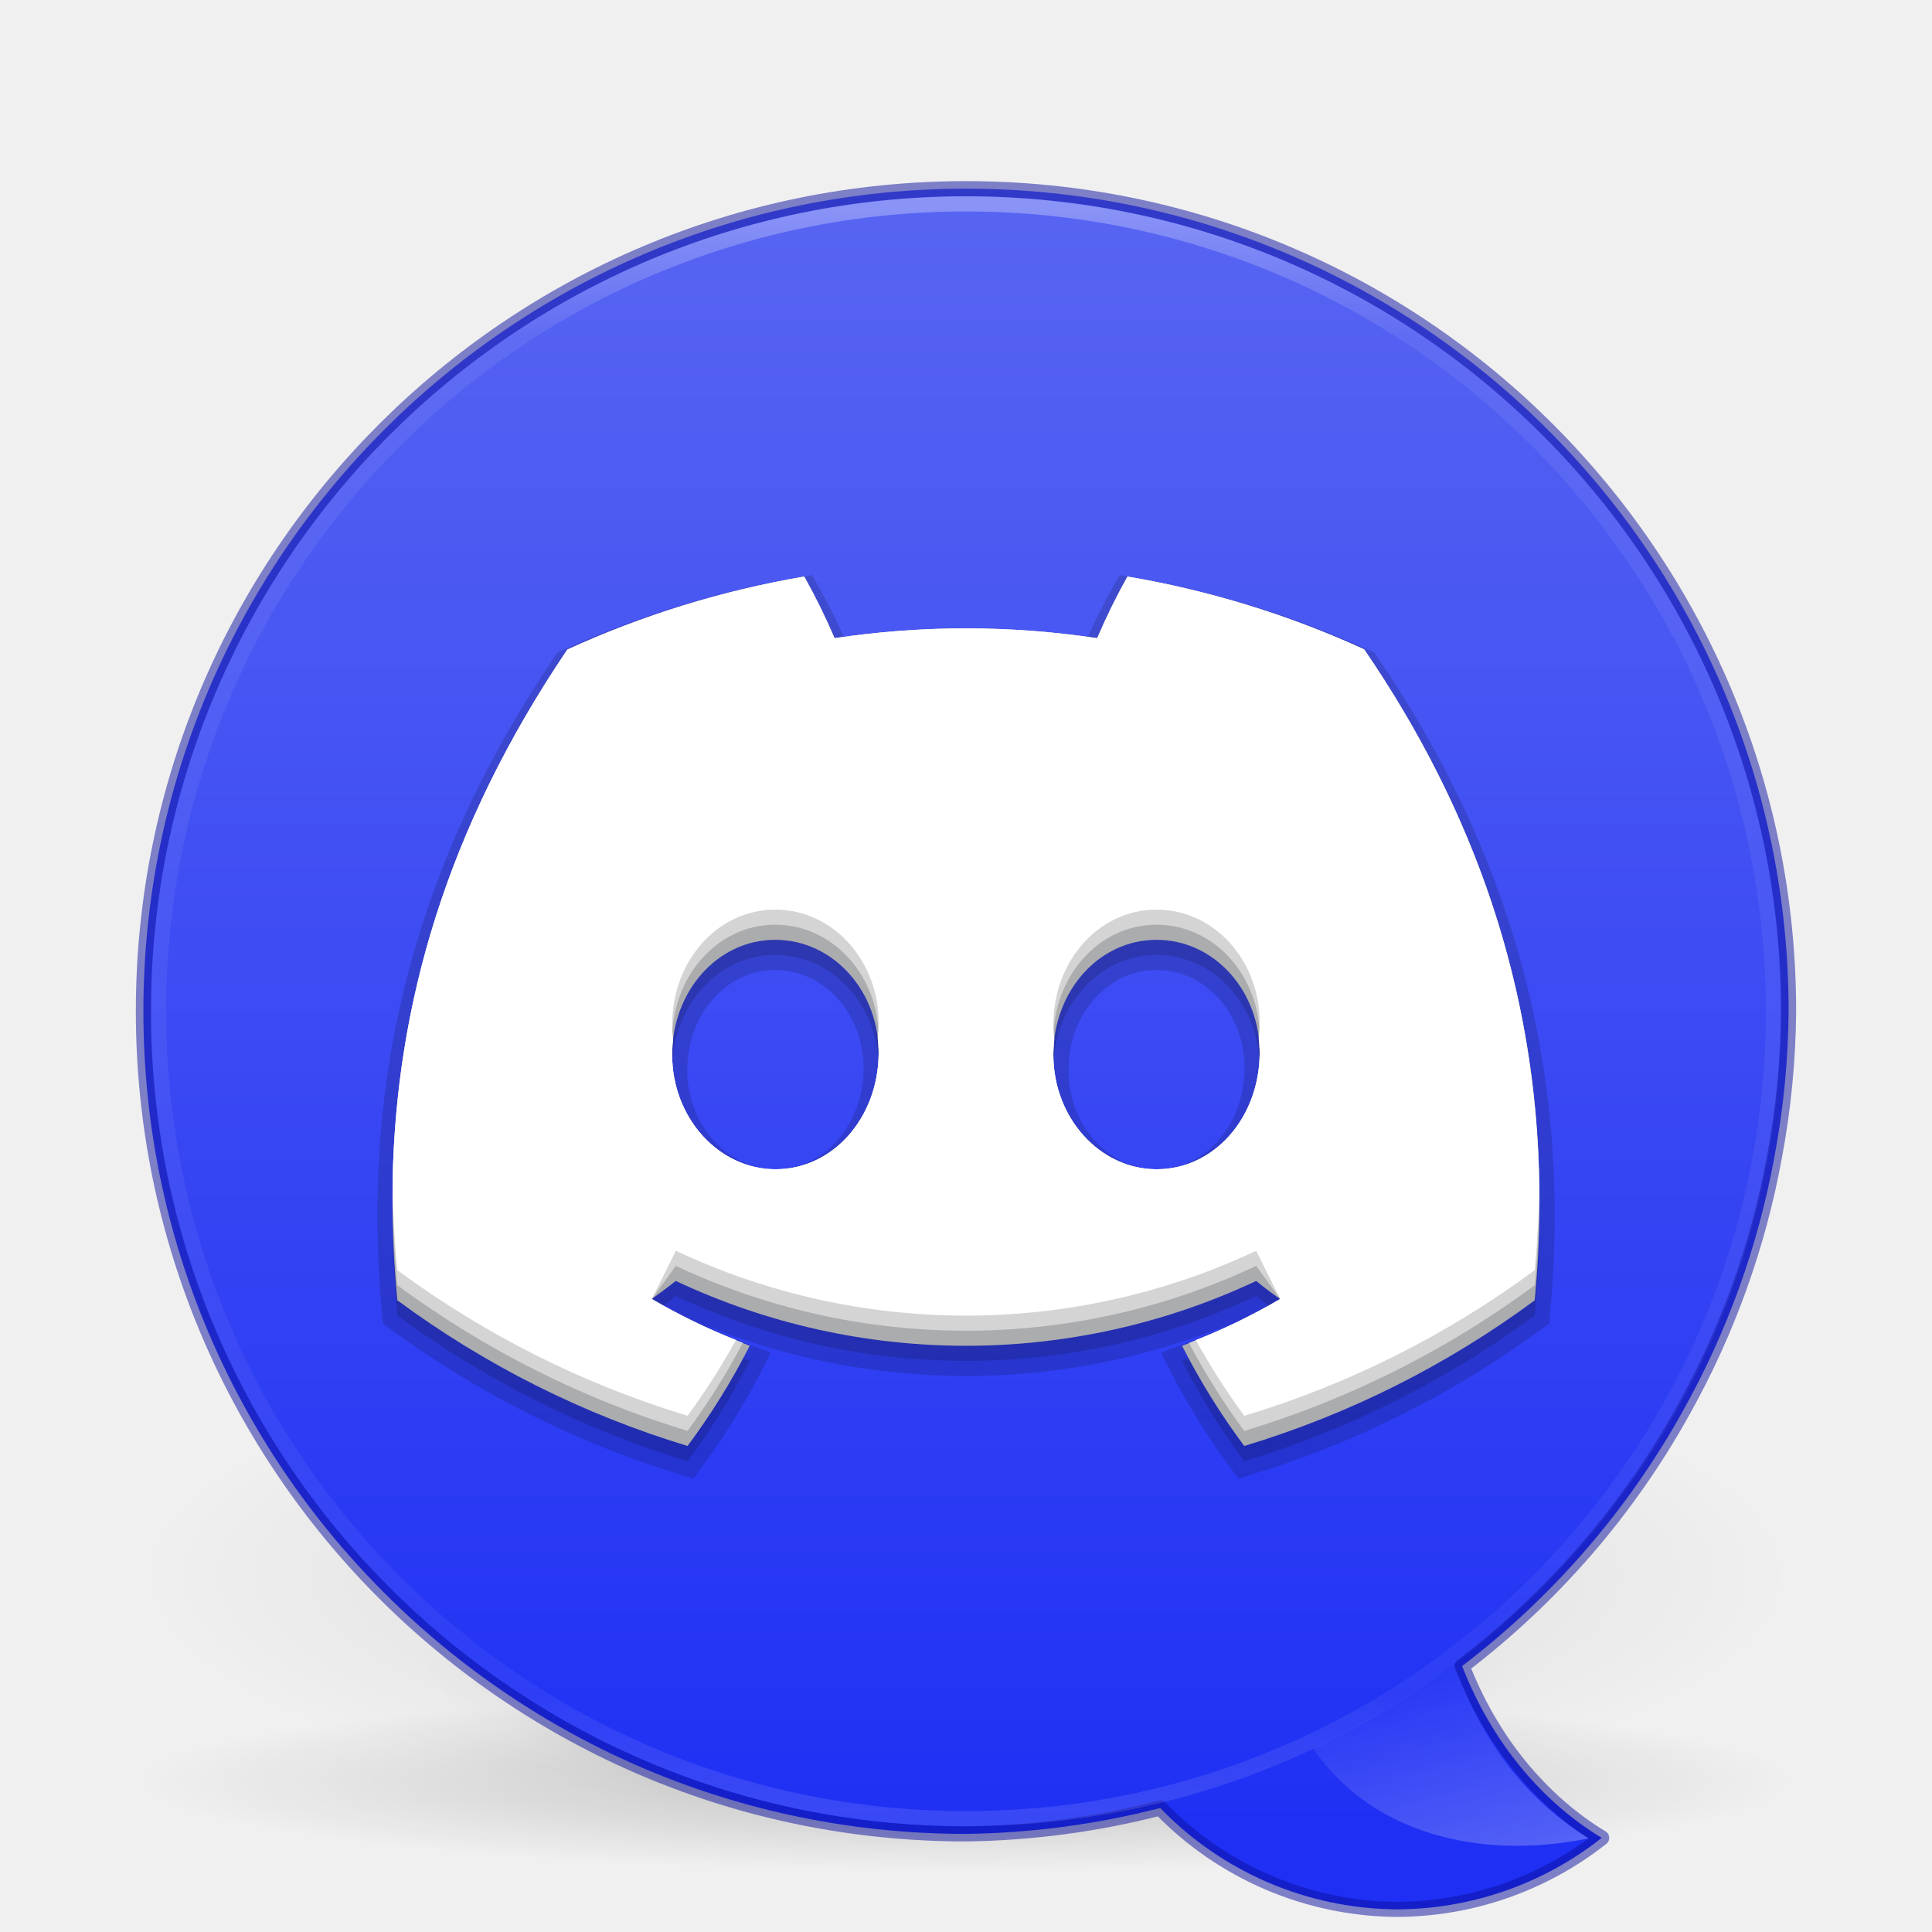
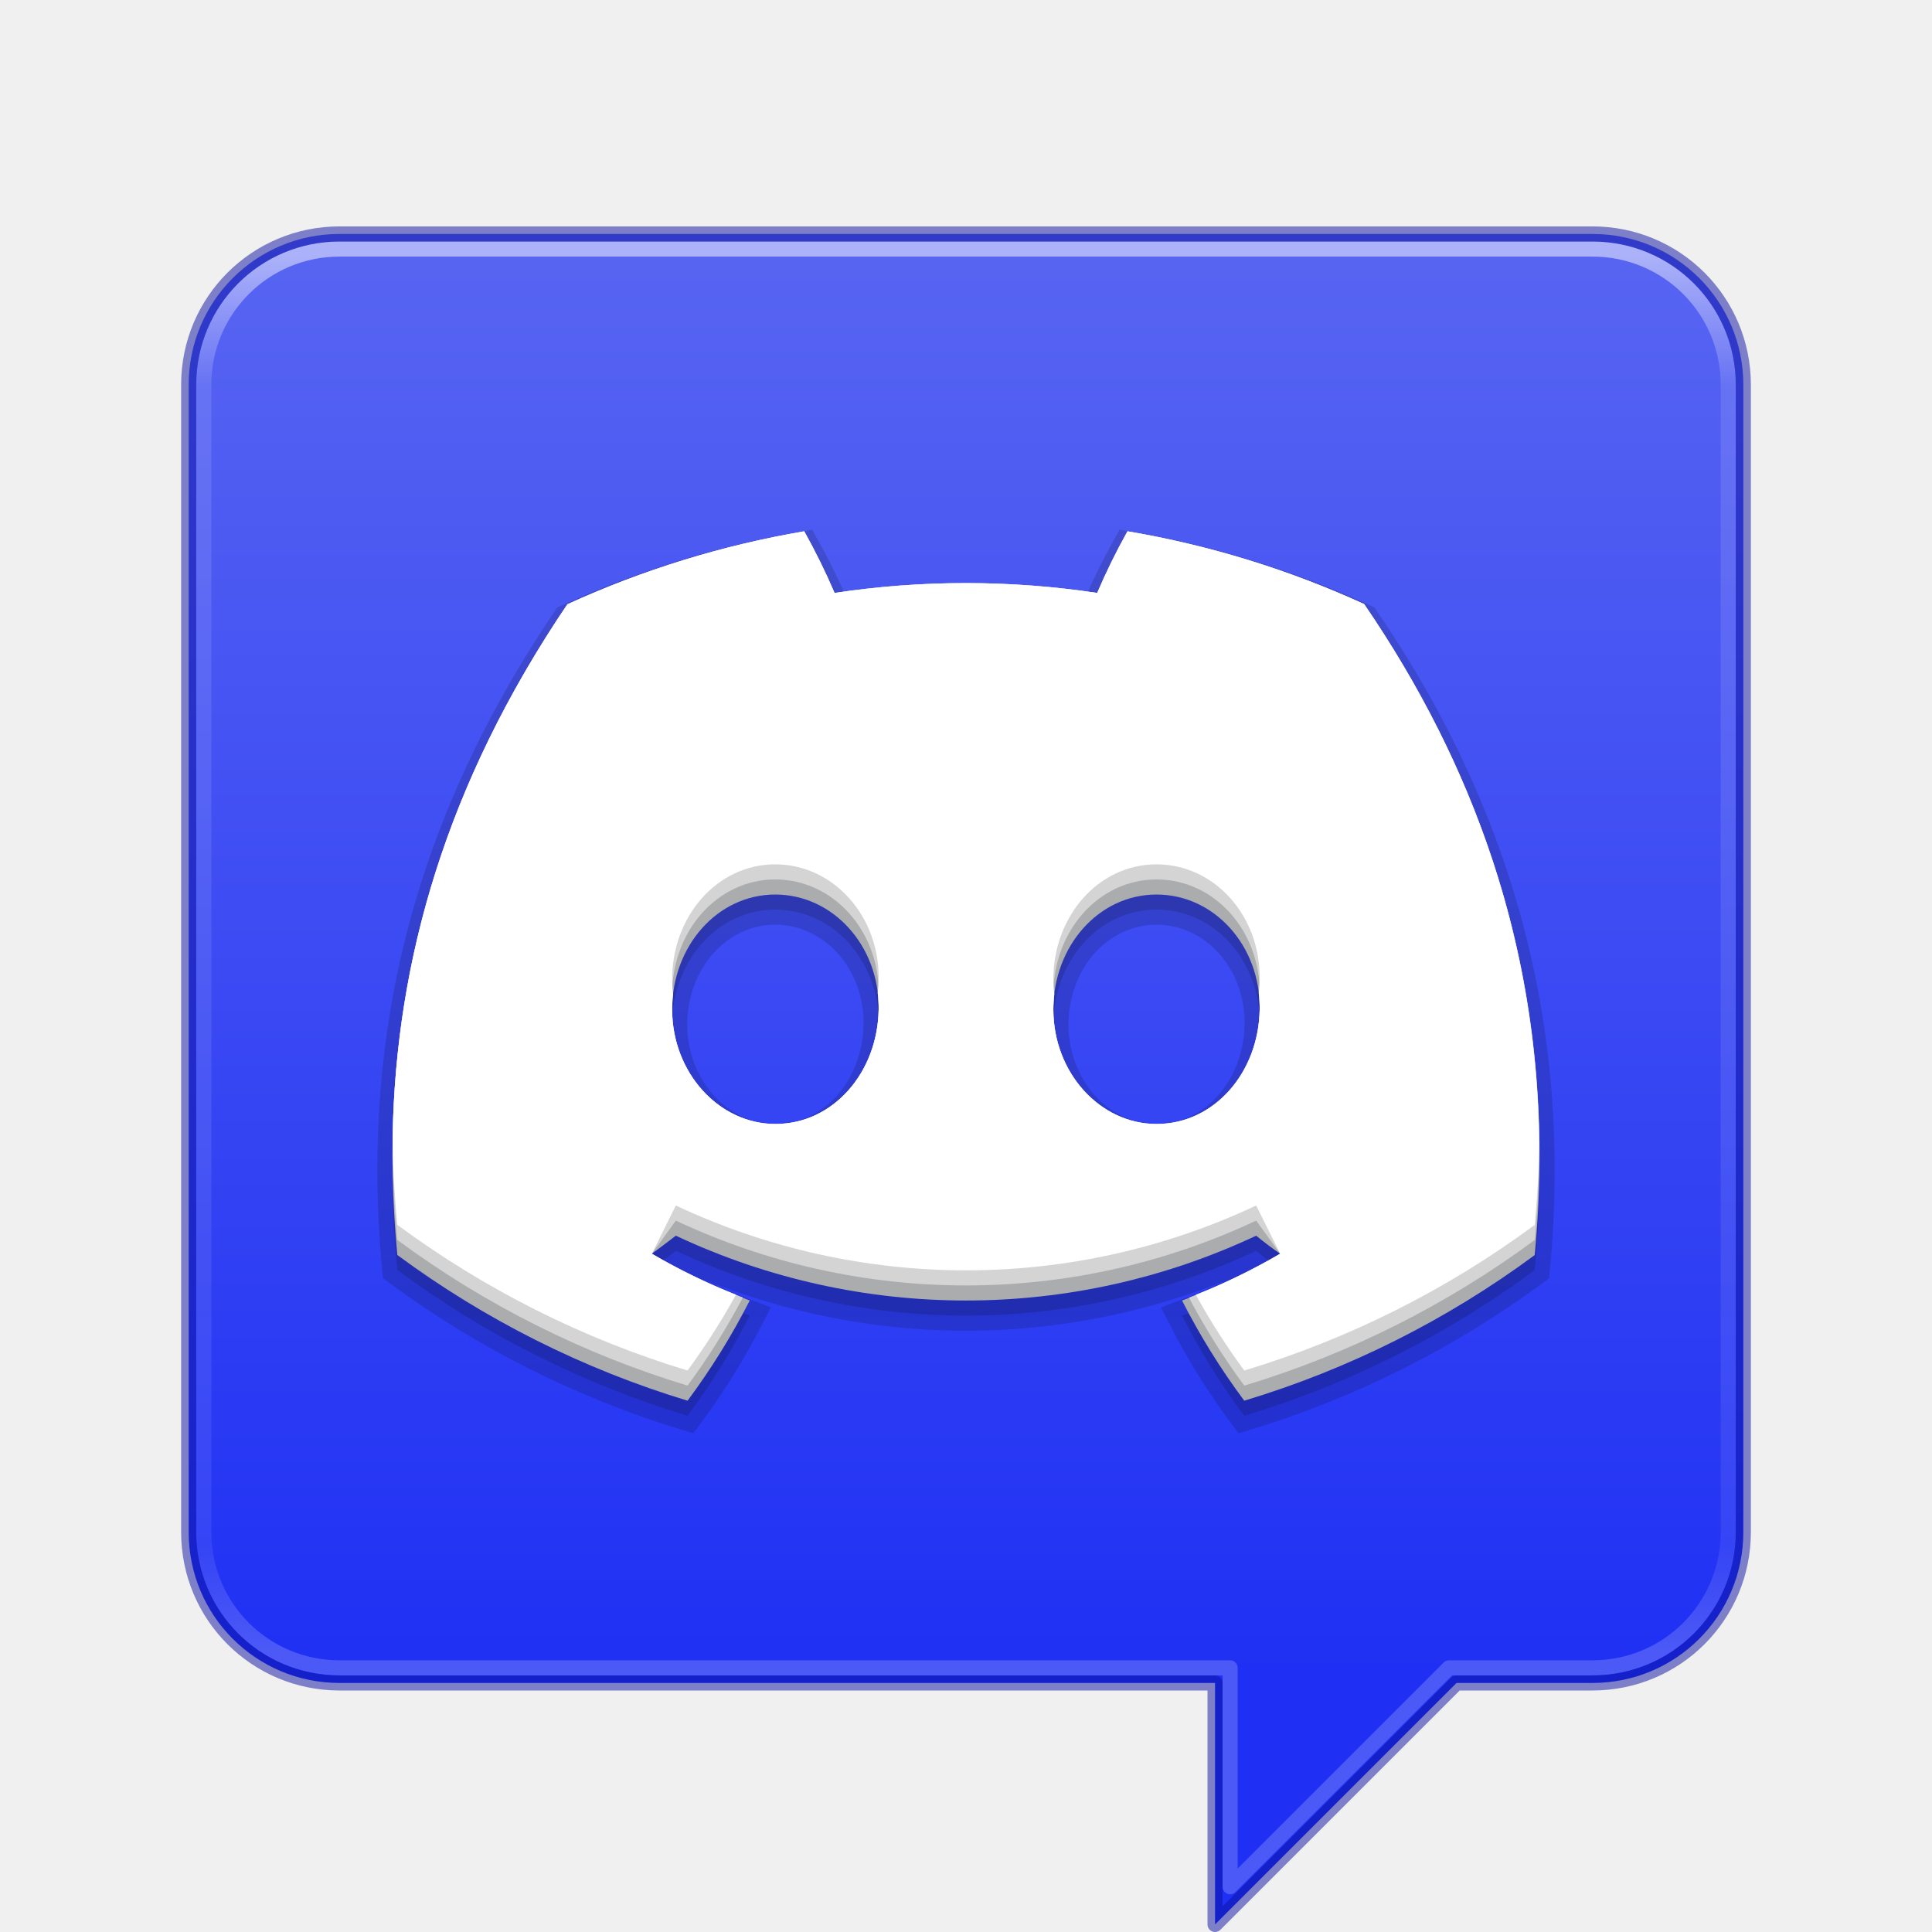
<svg xmlns="http://www.w3.org/2000/svg" xmlns:xlink="http://www.w3.org/1999/xlink" width="128" height="128" viewBox="0 0 128 128" fill="none" version="1.1" id="svg4" xml:space="preserve">
  <defs id="defs4">
    <linearGradient id="linearGradient29">
      <stop style="stop-color:#ffffff;stop-opacity:1;" offset="0" id="stop29" />
      <stop style="stop-color:#ffffff;stop-opacity:0;" offset="1" id="stop30" />
    </linearGradient>
    <linearGradient id="linearGradient12">
      <stop id="stop8" style="stop-color:#ffffff;stop-opacity:1" offset="0" />
      <stop id="stop9" style="stop-color:#ffffff;stop-opacity:0.235" offset="0.08" />
      <stop id="stop10" style="stop-color:#ffffff;stop-opacity:0.157" offset="0.92" />
      <stop id="stop11" style="stop-color:#ffffff;stop-opacity:0.392" offset="1" />
    </linearGradient>
    <linearGradient id="linearGradient4113">
      <stop id="stop4115" style="stop-color:#000000;stop-opacity:1" offset="0" />
      <stop id="stop4117" style="stop-color:#000000;stop-opacity:0" offset="1" />
    </linearGradient>
    <linearGradient id="linearGradient2">
      <stop style="stop-color:#5865f2;stop-opacity:1;" offset="0" id="stop3-3" />
      <stop style="stop-color:#1f30f4;stop-opacity:1;" offset="1" id="stop4-5" />
    </linearGradient>
    <radialGradient gradientTransform="matrix(1.556392,0,0,0.1697883,70.27036,102.1303)" gradientUnits="userSpaceOnUse" xlink:href="#linearGradient4113" id="radialGradient4377" fy="93.468" fx="-4.029" r="35.338" cy="93.468" cx="-4.029" />
    <style id="style1">.g{fill:#000;}.g,.h,.i{stroke-width:0px;}.h{fill:url(#e);}.i{fill:#fff;}</style>
    <style id="style1-6">.cls-1{fill:#fff;}</style>
    <radialGradient xlink:href="#linearGradient4113" id="radialGradient4" gradientUnits="userSpaceOnUse" gradientTransform="matrix(0.3823536,7.5555777e-8,-1.8372241e-8,0.1115198,-5.925427,36.33585)" cx="99.189" cy="185.297" fx="99.189" fy="185.297" r="62.769" />
    <radialGradient xlink:href="#linearGradient4113" id="radialGradient5" gradientUnits="userSpaceOnUse" gradientTransform="matrix(0.2549024,5.3967361e-8,-1.2248161e-8,0.07965545,6.716382,44.24067)" cx="99.189" cy="185.297" fx="99.189" fy="185.297" r="62.769" />
    <style id="style1-9">.g{fill:#000;}.g,.h,.i{stroke-width:0px;}.h{fill:url(#e);}.i{fill:#fff;}</style>
    <style id="style1-6-12">.cls-1{fill:#fff;}</style>
    <style id="style1-67">.cls-1{fill:#fff;}</style>
    <style id="style1-56">.g{fill:#000;}.g,.h,.i{stroke-width:0px;}.h{fill:url(#e);}.i{fill:#fff;}</style>
    <style id="style1-7">.g{fill:#000;}.g,.h,.i{stroke-width:0px;}.h{fill:url(#e);}.i{fill:#fff;}</style>
    <style id="style1-5">.g{fill:#000;}.g,.h,.i{stroke-width:0px;}.h{fill:url(#e);}.i{fill:#fff;}</style>
    <style id="style1-3">.g{fill:#000;}.g,.h,.i{stroke-width:0px;}.h{fill:url(#e);}.i{fill:#fff;}</style>
    <style id="style1-6-1">.cls-1{fill:#fff;}</style>
    <style id="style1-2">.g{fill:#000;}.g,.h,.i{stroke-width:0px;}.h{fill:url(#e);}.i{fill:#fff;}</style>
    <style id="style1-6-8">.cls-1{fill:#fff;}</style>
-     <linearGradient xlink:href="#linearGradient12" id="linearGradient8" x1="64" y1="14" x2="64" y2="120" gradientUnits="userSpaceOnUse" />
-     <linearGradient xlink:href="#linearGradient2" id="linearGradient26" x1="64" y1="13" x2="64" y2="120.99" gradientUnits="userSpaceOnUse" />
-     <linearGradient xlink:href="#linearGradient29" id="linearGradient30" x1="101.853" y1="126.126" x2="97.222" y2="108.933" gradientUnits="userSpaceOnUse" />
+     <linearGradient xlink:href="#linearGradient12" id="linearGradient8" x1="64" y1="14" x2="64" y2="120" gradientUnits="userSpaceOnUse" gradientTransform="translate(0,-137)" />
+     <linearGradient xlink:href="#linearGradient2" id="linearGradient26" x1="64" y1="13" x2="64" y2="120.99" gradientUnits="userSpaceOnUse" gradientTransform="translate(0,-137)" />
+     <linearGradient xlink:href="#linearGradient29" id="linearGradient30" x1="101.853" y1="126.126" x2="97.222" y2="108.933" gradientUnits="userSpaceOnUse" gradientTransform="translate(0,-137)" />
+     <linearGradient id="linearGradient880">
+       <stop style="stop-color:#cd9ef7;stop-opacity:1" offset="0" id="stop876" />
+       <stop style="stop-color:#a56de2;stop-opacity:1" offset="1" id="stop878" />
+     </linearGradient>
+     <linearGradient gradientTransform="matrix(2.72973,0,0,2.72973,-1.51351,1.486514)" gradientUnits="userSpaceOnUse" xlink:href="#linearGradient3924-776" id="linearGradient3159" y2="39.569" x2="24" y1="5.683" x1="24" />
+     <linearGradient id="linearGradient3924-776">
+       <stop offset="0" style="stop-color:#ffffff;stop-opacity:1" id="stop3124" />
+       <stop offset="0.092" style="stop-color:#ffffff;stop-opacity:0.235" id="stop3126" />
+       <stop offset="0.924" style="stop-color:#ffffff;stop-opacity:0.157" id="stop3128" />
+       <stop offset="1" style="stop-color:#ffffff;stop-opacity:0.392" id="stop3130" />
+     </linearGradient>
+     <linearGradient xlink:href="#linearGradient2" id="linearGradient882" x1="62.872" y1="15.907" x2="62.872" y2="111" gradientUnits="userSpaceOnUse" />
+     <linearGradient id="linearGradient24">
+       <stop style="stop-color:#fafafa;stop-opacity:1;" offset="0" id="stop24" />
+       <stop style="stop-color:#fafafa;stop-opacity:0;" offset="1" id="stop25" />
+     </linearGradient>
+     <linearGradient id="linearGradient23">
+       <stop offset="0" style="stop-color:#ffffff;stop-opacity:1" id="stop20" />
+       <stop offset="0.134" style="stop-color:#ffffff;stop-opacity:0.235" id="stop21" />
+       <stop offset="0.866" style="stop-color:#ffffff;stop-opacity:0.157" id="stop22" />
+       <stop offset="1" style="stop-color:#ffffff;stop-opacity:0.392" id="stop23" />
+     </linearGradient>
+     <style id="style1-37">.g{fill:#000;}.g,.h,.i{stroke-width:0px;}.h{fill:url(#e);}.i{fill:#fff;}</style>
+     <style id="style1-6-5">.cls-1{fill:#fff;}</style>
+     <style id="style1-67-9">.cls-1{fill:#fff;}</style>
+     <style id="style1-56-22">.g{fill:#000;}.g,.h,.i{stroke-width:0px;}.h{fill:url(#e);}.i{fill:#fff;}</style>
+     <style id="style1-7-8">.g{fill:#000;}.g,.h,.i{stroke-width:0px;}.h{fill:url(#e);}.i{fill:#fff;}</style>
+     <style id="style1-5-9">.g{fill:#000;}.g,.h,.i{stroke-width:0px;}.h{fill:url(#e);}.i{fill:#fff;}</style>
+     <style id="style1-3-73">.g{fill:#000;}.g,.h,.i{stroke-width:0px;}.h{fill:url(#e);}.i{fill:#fff;}</style>
+     <style id="style1-6-1-6">.cls-1{fill:#fff;}</style>
+     <style id="style1-2-1">.g{fill:#000;}.g,.h,.i{stroke-width:0px;}.h{fill:url(#e);}.i{fill:#fff;}</style>
+     <style id="style1-6-8-2">.cls-1{fill:#fff;}</style>
+     <linearGradient xlink:href="#linearGradient2" id="linearGradient11" x1="32" y1="3" x2="32" y2="61" gradientUnits="userSpaceOnUse" gradientTransform="translate(0,-65)" />
+     <linearGradient xlink:href="#linearGradient23" id="linearGradient20" x1="32" y1="4" x2="32" y2="60" gradientUnits="userSpaceOnUse" gradientTransform="translate(0,-65)" />
+     <linearGradient xlink:href="#linearGradient24" id="linearGradient25" x1="53.554" y1="59.876" x2="52.483" y2="55.162" gradientUnits="userSpaceOnUse" gradientTransform="translate(0,-65)" />
+     <radialGradient xlink:href="#linearGradient4113" id="radialGradient3" gradientUnits="userSpaceOnUse" gradientTransform="matrix(0.3823536,7.5555777e-8,-1.8372241e-8,0.1115198,-5.925427,36.33585)" cx="99.189" cy="185.297" fx="99.189" fy="185.297" r="62.769" />
+     <radialGradient xlink:href="#linearGradient4113" id="radialGradient4-9" gradientUnits="userSpaceOnUse" gradientTransform="matrix(0.2549024,5.3967361e-8,-1.2248161e-8,0.07965545,6.716382,44.24067)" cx="99.189" cy="185.297" fx="99.189" fy="185.297" r="62.769" />
+     <linearGradient y2="39.317" x2="24" y1="5.898" x1="24" gradientTransform="matrix(1.432432,0,0,1.436283,135.6216,-2.470783)" gradientUnits="userSpaceOnUse" id="linearGradient3904" xlink:href="#linearGradient4270" />
+     <linearGradient id="linearGradient4270">
+       <stop id="stop4272" style="stop-color:#ffffff;stop-opacity:1" offset="0" />
+       <stop id="stop4274" style="stop-color:#ffffff;stop-opacity:0.235" offset="0.094" />
+       <stop id="stop4276" style="stop-color:#ffffff;stop-opacity:0.157" offset="0.927" />
+       <stop id="stop4278" style="stop-color:#ffffff;stop-opacity:0.392" offset="1" />
+     </linearGradient>
+     <linearGradient xlink:href="#linearGradient2" id="linearGradient899" x1="31.781" y1="4.927" x2="32" y2="55" gradientUnits="userSpaceOnUse" gradientTransform="translate(138)" />
+     <linearGradient id="linearGradient17">
+       <stop offset="0" style="stop-color:#ffffff;stop-opacity:1" id="stop14" />
+       <stop offset="0.145" style="stop-color:#ffffff;stop-opacity:0.235" id="stop15" />
+       <stop offset="0.855" style="stop-color:#ffffff;stop-opacity:0.157" id="stop16" />
+       <stop offset="1" style="stop-color:#ffffff;stop-opacity:0.392" id="stop17" />
+     </linearGradient>
+     <style id="style1-0">.g{fill:#000;}.g,.h,.i{stroke-width:0px;}.h{fill:url(#e);}.i{fill:#fff;}</style>
+     <style id="style1-7-23">.g{fill:#000;}.g,.h,.i{stroke-width:0px;}.h{fill:url(#e);}.i{fill:#fff;}</style>
+     <style id="style1-5-7">.g{fill:#000;}.g,.h,.i{stroke-width:0px;}.h{fill:url(#e);}.i{fill:#fff;}</style>
+     <style id="style1-3-2">.g{fill:#000;}.g,.h,.i{stroke-width:0px;}.h{fill:url(#e);}.i{fill:#fff;}</style>
+     <style id="style1-6-28">.cls-1{fill:#fff;}</style>
+     <linearGradient xlink:href="#linearGradient17" id="linearGradient12-3" x1="24" y1="6" x2="24" y2="44" gradientUnits="userSpaceOnUse" gradientTransform="translate(0,-51)" />
+     <linearGradient xlink:href="#linearGradient29" id="linearGradient19" x1="38.264" y1="46.5" x2="36.881" y2="41" gradientUnits="userSpaceOnUse" gradientTransform="translate(0,-51)" />
+     <radialGradient xlink:href="#linearGradient4113" id="radialGradient3-3" gradientUnits="userSpaceOnUse" gradientTransform="matrix(0.3823536,7.5555777e-8,-1.8372241e-8,0.1115198,-5.925427,36.33585)" cx="99.189" cy="185.297" fx="99.189" fy="185.297" r="62.769" />
+     <radialGradient xlink:href="#linearGradient4113" id="radialGradient4-6" gradientUnits="userSpaceOnUse" gradientTransform="matrix(0.2549024,5.3967361e-8,-1.2248161e-8,0.07965545,6.716382,44.24067)" cx="99.189" cy="185.297" fx="99.189" fy="185.297" r="62.769" />
+     <style id="style1-62">.g{fill:#000;}.g,.h,.i{stroke-width:0px;}.h{fill:url(#e);}.i{fill:#fff;}</style>
+     <style id="style1-6-9">.cls-1{fill:#fff;}</style>
+     <style id="style1-67-1">.cls-1{fill:#fff;}</style>
+     <style id="style1-56-2">.g{fill:#000;}.g,.h,.i{stroke-width:0px;}.h{fill:url(#e);}.i{fill:#fff;}</style>
+     <style id="style1-7-1">.g{fill:#000;}.g,.h,.i{stroke-width:0px;}.h{fill:url(#e);}.i{fill:#fff;}</style>
+     <style id="style1-5-2">.g{fill:#000;}.g,.h,.i{stroke-width:0px;}.h{fill:url(#e);}.i{fill:#fff;}</style>
+     <style id="style1-3-7">.g{fill:#000;}.g,.h,.i{stroke-width:0px;}.h{fill:url(#e);}.i{fill:#fff;}</style>
+     <style id="style1-6-1-9">.cls-1{fill:#fff;}</style>
+     <style id="style1-2-3">.g{fill:#000;}.g,.h,.i{stroke-width:0px;}.h{fill:url(#e);}.i{fill:#fff;}</style>
+     <style id="style1-6-8-1">.cls-1{fill:#fff;}</style>
+     <linearGradient xlink:href="#linearGradient2" id="linearGradient9" x1="24" y1="5" x2="24" y2="45" gradientUnits="userSpaceOnUse" gradientTransform="translate(0,-51)" />
+     <linearGradient id="linearGradient1201">
+       <stop id="stop1193" style="stop-color:#ffffff;stop-opacity:1" offset="0" />
+       <stop id="stop1195" style="stop-color:#ffffff;stop-opacity:0.235" offset="0.074" />
+       <stop id="stop1197" style="stop-color:#ffffff;stop-opacity:0.157" offset="0.926" />
+       <stop id="stop1199" style="stop-color:#ffffff;stop-opacity:0.392" offset="1" />
+     </linearGradient>
+     <linearGradient x1="39" y1="6" x2="39" y2="40" id="linearGradient3058-5" xlink:href="#linearGradient1201" gradientUnits="userSpaceOnUse" gradientTransform="translate(74)" />
+     <linearGradient xlink:href="#linearGradient2" id="linearGradient930-9-2" x1="16.692" y1="2.5" x2="16.692" y2="27.769" gradientUnits="userSpaceOnUse" gradientTransform="matrix(1.444444,0,0,1.444444,74.88891,0.888891)" />
+     <linearGradient id="linearGradient30-1">
+       <stop style="stop-color:#ffffff;stop-opacity:1;" offset="0" id="stop30-9" />
+       <stop style="stop-color:#fafafa;stop-opacity:0;" offset="1" id="stop31" />
+     </linearGradient>
+     <linearGradient id="linearGradient22">
+       <stop id="stop13" style="stop-color:#ffffff;stop-opacity:1" offset="0" />
+       <stop id="stop20-9" style="stop-color:#ffffff;stop-opacity:0.235" offset="0.135" />
+       <stop id="stop21-4" style="stop-color:#ffffff;stop-opacity:0.157" offset="0.865" />
+       <stop id="stop22-7" style="stop-color:#ffffff;stop-opacity:0.392" offset="1" />
+     </linearGradient>
+     <style id="style1-79">.g{fill:#000;}.g,.h,.i{stroke-width:0px;}.h{fill:url(#e);}.i{fill:#fff;}</style>
+     <style id="style1-7-2">.g{fill:#000;}.g,.h,.i{stroke-width:0px;}.h{fill:url(#e);}.i{fill:#fff;}</style>
+     <style id="style1-5-0">.g{fill:#000;}.g,.h,.i{stroke-width:0px;}.h{fill:url(#e);}.i{fill:#fff;}</style>
+     <style id="style1-53">.g{fill:#000;}.g,.h,.i{stroke-width:0px;}.h{fill:url(#e);}.i{fill:#fff;}</style>
+     <style id="style1-6-2">.cls-1{fill:#fff;}</style>
+     <style id="style1-67-3">.cls-1{fill:#fff;}</style>
+     <style id="style1-675">.g{fill:#000;}.g,.h,.i{stroke-width:0px;}.h{fill:url(#e);}.i{fill:#fff;}</style>
+     <style id="style1-7-3">.g{fill:#000;}.g,.h,.i{stroke-width:0px;}.h{fill:url(#e);}.i{fill:#fff;}</style>
+     <style id="style1-5-5">.g{fill:#000;}.g,.h,.i{stroke-width:0px;}.h{fill:url(#e);}.i{fill:#fff;}</style>
+     <style id="style1-3-9">.g{fill:#000;}.g,.h,.i{stroke-width:0px;}.h{fill:url(#e);}.i{fill:#fff;}</style>
+     <style id="style1-6-6">.cls-1{fill:#fff;}</style>
+     <style id="style1-70">.g{fill:#000;}.g,.h,.i{stroke-width:0px;}.h{fill:url(#e);}.i{fill:#fff;}</style>
+     <style id="style1-6-3">.cls-1{fill:#fff;}</style>
+     <linearGradient id="linearGradient3820-7-2-2">
+       <stop offset="0" style="stop-color:#3d3d3d;stop-opacity:1" id="stop3822-2-6-36" />
+       <stop offset="0.5" style="stop-color:#686868;stop-opacity:0.498" id="stop3864-8-7-6" />
+       <stop offset="1" style="stop-color:#686868;stop-opacity:0" id="stop3824-1-2-4" />
+     </linearGradient>
+     <radialGradient cx="99.157" cy="186.171" r="62.769" fx="99.157" fy="186.171" id="radialGradient3108-6" xlink:href="#linearGradient3820-7-2-2" gradientUnits="userSpaceOnUse" gradientTransform="matrix(0.2147314,0,0,0.06794726,-5.313625,15.11686)" />
+     <linearGradient xlink:href="#linearGradient22" id="linearGradient13" x1="16" y1="3" x2="16" y2="29" gradientUnits="userSpaceOnUse" gradientTransform="translate(0,-33)" />
+     <linearGradient xlink:href="#linearGradient2" id="linearGradient29-4" x1="16" y1="3" x2="16" y2="30" gradientUnits="userSpaceOnUse" gradientTransform="translate(0,-33)" />
+     <linearGradient xlink:href="#linearGradient30-1" id="linearGradient31" x1="25.003" y1="30.933" x2="23.779" y2="27.459" gradientUnits="userSpaceOnUse" />
+     <linearGradient id="linearGradient4">
+       <stop id="stop1" style="stop-color:#ffffff;stop-opacity:1" offset="0" />
+       <stop id="stop2" style="stop-color:#ffffff;stop-opacity:0.235" offset="0.068" />
+       <stop id="stop3" style="stop-color:#ffffff;stop-opacity:0.157" offset="0.932" />
+       <stop id="stop4" style="stop-color:#ffffff;stop-opacity:0.392" offset="1" />
+     </linearGradient>
+     <linearGradient xlink:href="#linearGradient2" id="linearGradient930-9-2-8" x1="17" y1="2.5" x2="17" y2="29" gradientUnits="userSpaceOnUse" gradientTransform="translate(58)" />
+     <linearGradient x1="24" y1="6.24" x2="24" y2="38.8" id="linearGradient4161-0-2" xlink:href="#linearGradient4" gradientUnits="userSpaceOnUse" gradientTransform="matrix(0.6756757,0,0,0.6756757,57.78379,-0.2162061)" />
  </defs>
-   <path d="m 119,118 c 0,3.314 -24.624,6 -55,6 -30.376,0 -55,-2.686 -55,-6 0,-3.314 24.624,-6 55,-6 30.376,0 55,2.686 55,6 z" id="path3041" style="color:#000000;display:inline;overflow:visible;visibility:visible;opacity:0.2;fill:url(#radialGradient4377);fill-opacity:1;fill-rule:nonzero;stroke:none;stroke-width:1;marker:none;enable-background:accumulate" />
-   <g id="g4" transform="matrix(2.269067,0,0,2.305074,-8.61012,-27.05439)" style="opacity:0.5;stroke-width:0.437">
-     <path d="m 56,57.002 a 24,6.999 0 1 1 -48,0 24,6.999 0 1 1 48,0 z" id="path3" style="opacity:0.2;fill:url(#radialGradient4);fill-opacity:1;stroke:none;stroke-width:0.437" />
-     <path style="opacity:0.4;fill:url(#radialGradient5);fill-opacity:1;stroke:none;stroke-width:0.437" id="path4" d="m 48,59.002 a 16,4.999 0 1 1 -32,0 16,4.999 0 1 1 32,0 z" />
-   </g>
-   <path d="M 64,12.5 C 33.9,12.5 9.5,36.9 9.5,67 c 0,30.1 24.4,54.5 54.5,54.5 4.342,-0.057 8.662,-0.633 12.867,-1.715 4.1,4.244 9.732,6.664 15.633,6.715 4.942,-0.004 9.739,-1.673 13.617,-4.736 -4.086,-2.473 -7.344,-6.483 -9.248,-11.385 5.997,-4.567 10.982,-10.328 14.639,-16.92 2.93,-5.236 4.975,-10.92 6.053,-16.822 C 118.159,73.459 118.473,70.234 118.5,67 118.5,36.9 94.1,12.5 64,12.5 Z" style="opacity:1;fill:url(#linearGradient26);stroke:#0a0f9f;stroke-width:1;stroke-linejoin:round;stroke-dasharray:none;stroke-opacity:0.5" id="path19" />
-   <path class="cls-1" d="m 90.379,44.024 a 62.855,62.855 0 0 0 -15.679,-4.824 43.075,43.075 0 0 0 -2.008,4.083 58.39,58.39 0 0 0 -17.401,0 43.26,43.26 0 0 0 -2.008,-4.083 63.297,63.297 0 0 0 -15.691,4.836 C 27.668,58.717 24.978,73.033 26.323,87.146 v 0 a 63.202,63.202 0 0 0 19.23,9.654 46.446,46.446 0 0 0 4.119,-6.641 40.899,40.899 0 0 1 -6.486,-3.096 c 0.544,-0.395 1.076,-0.801 1.59,-1.196 a 45.173,45.173 0 0 0 38.448,0 c 0.52,0.424 1.052,0.831 1.59,1.196 a 41.054,41.054 0 0 1 -6.498,3.102 46.028,46.028 0 0 0 4.119,6.635 62.915,62.915 0 0 0 19.242,-9.648 v 0 C 103.255,70.786 98.981,56.601 90.379,44.024 Z M 51.375,78.467 c -3.748,0 -6.844,-3.401 -6.844,-7.586 0,-4.184 2.989,-7.616 6.832,-7.616 3.844,0 6.916,3.431 6.85,7.616 -0.066,4.184 -3.019,7.586 -6.838,7.586 z m 25.25,0 c -3.754,0 -6.838,-3.401 -6.838,-7.586 0,-4.184 2.989,-7.616 6.838,-7.616 3.85,0 6.898,3.431 6.832,7.616 -0.066,4.184 -3.013,7.586 -6.832,7.586 z" id="path15" style="opacity:0.15;fill:#000000;fill-opacity:1;stroke:#000000;stroke-width:2;stroke-dasharray:none;stroke-opacity:1" />
-   <path class="cls-1" d="m 90.379,44.024 a 62.855,62.855 0 0 0 -15.679,-4.824 43.075,43.075 0 0 0 -2.008,4.083 58.39,58.39 0 0 0 -17.401,0 43.26,43.26 0 0 0 -2.008,-4.083 63.297,63.297 0 0 0 -15.691,4.836 C 27.668,58.717 24.978,73.033 26.323,87.146 v 0 a 63.202,63.202 0 0 0 19.23,9.654 46.446,46.446 0 0 0 4.119,-6.641 40.899,40.899 0 0 1 -6.486,-3.096 c 0.544,-0.395 1.076,-0.801 1.59,-1.196 a 45.173,45.173 0 0 0 38.448,0 c 0.52,0.424 1.052,0.831 1.59,1.196 a 41.054,41.054 0 0 1 -6.498,3.102 46.028,46.028 0 0 0 4.119,6.635 62.915,62.915 0 0 0 19.242,-9.648 v 0 C 103.255,70.786 98.981,56.601 90.379,44.024 Z M 51.375,78.467 c -3.748,0 -6.844,-3.401 -6.844,-7.586 0,-4.184 2.989,-7.616 6.832,-7.616 3.844,0 6.916,3.431 6.85,7.616 -0.066,4.184 -3.019,7.586 -6.838,7.586 z m 25.25,0 c -3.754,0 -6.838,-3.401 -6.838,-7.586 0,-4.184 2.989,-7.616 6.838,-7.616 3.85,0 6.898,3.431 6.832,7.616 -0.066,4.184 -3.013,7.586 -6.832,7.586 z" id="path14" style="opacity:0.15;fill:#000000;fill-opacity:1;stroke:none;stroke-width:0.598" />
-   <path class="cls-1" d="m 90.379,43.024 a 62.855,62.855 0 0 0 -15.679,-4.824 43.075,43.075 0 0 0 -2.008,4.083 58.39,58.39 0 0 0 -17.401,0 43.26,43.26 0 0 0 -2.008,-4.083 63.297,63.297 0 0 0 -15.691,4.836 C 27.668,57.717 24.978,72.033 26.323,86.146 v 0 a 63.202,63.202 0 0 0 19.23,9.654 46.446,46.446 0 0 0 4.119,-6.641 40.899,40.899 0 0 1 -6.486,-3.096 c 0.544,-0.395 1.076,-0.801 1.59,-1.196 a 45.173,45.173 0 0 0 38.448,0 c 0.52,0.424 1.052,0.831 1.59,1.196 a 41.054,41.054 0 0 1 -6.498,3.102 46.028,46.028 0 0 0 4.119,6.635 62.915,62.915 0 0 0 19.242,-9.648 v 0 C 103.255,69.786 98.981,55.601 90.379,43.024 Z M 51.375,77.467 c -3.748,0 -6.844,-3.401 -6.844,-7.586 0,-4.184 2.989,-7.616 6.832,-7.616 3.844,0 6.916,3.431 6.85,7.616 -0.066,4.184 -3.019,7.586 -6.838,7.586 z m 25.25,0 c -3.754,0 -6.838,-3.401 -6.838,-7.586 0,-4.184 2.989,-7.616 6.838,-7.616 3.85,0 6.898,3.431 6.832,7.616 -0.066,4.184 -3.013,7.586 -6.832,7.586 z" id="path1" style="fill:#abacae;stroke-width:0.598" />
-   <path id="circle6" d="m 64,13.51 c 29.554,0 53.49,23.937 53.49,53.49 0,29.554 -23.937,53.49 -53.49,53.49 C 34.446,120.49 10.51,96.554 10.51,67 10.51,37.446 34.446,13.51 64,13.51 Z" style="opacity:0.3;fill:none;fill-opacity:1;stroke:url(#linearGradient8);stroke-linejoin:round;stroke-opacity:1" />
-   <path id="path12" style="fill:#d4d4d4;stroke-width:0.598" class="cls-1" d="M 53.281,38.199 C 47.863,39.123 42.588,40.749 37.59,43.035 29.527,54.964 26.242,66.652 26.014,78.186 c -0.003,0.553 -0.011,1.106 0,1.658 0.036,1.771 0.14,3.539 0.309,5.303 5.811,4.294 12.316,7.559 19.23,9.654 1.364,-1.852 2.589,-3.803 3.664,-5.836 -2.086,-0.801 -4.104,-1.772 -6.031,-2.902 l 1.59,-2.195 c 12.177,5.727 26.272,5.727 38.449,0 l 1.59,2.195 c -1.932,1.133 -3.953,2.107 -6.043,2.91 1.074,2.031 2.299,3.98 3.664,5.828 6.921,-2.087 13.43,-5.351 19.242,-9.648 0.187,-1.94 0.285,-3.848 0.311,-5.729 -0.023,-13.566 -4.209,-25.58 -11.609,-36.4 -4.993,-2.286 -10.265,-3.908 -15.68,-4.824 -0.741,1.325 -1.411,2.688 -2.008,4.084 -5.768,-0.869 -11.633,-0.869 -17.4,0 -0.598,-1.396 -1.269,-2.759 -2.01,-4.084 z m -1.918,23.066 c 3.844,0 6.915,3.431 6.85,7.615 -0.002,0.116 -0.013,0.229 -0.02,0.344 0.014,0.217 0.023,0.435 0.02,0.656 -0.066,4.184 -3.018,7.586 -6.838,7.586 -3.748,0 -6.844,-3.402 -6.844,-7.586 0,-0.173 0.011,-0.343 0.021,-0.514 -0.009,-0.161 -0.021,-0.322 -0.021,-0.486 0,-4.184 2.988,-7.615 6.832,-7.615 z m 25.262,0 c 3.85,0 6.898,3.431 6.832,7.615 -0.002,0.116 -0.013,0.229 -0.02,0.344 0.014,0.217 0.023,0.435 0.02,0.656 -0.066,4.184 -3.012,7.586 -6.832,7.586 -3.754,0 -6.838,-3.402 -6.838,-7.586 0,-0.173 0.011,-0.343 0.021,-0.514 -0.009,-0.161 -0.021,-0.322 -0.021,-0.486 0,-4.184 2.988,-7.615 6.838,-7.615 z" />
-   <path id="path13" style="stroke-width:0.598" class="cls-1" d="M 53.281,38.199 C 47.863,39.123 42.588,40.749 37.59,43.035 29.527,54.964 26.242,66.652 26.014,78.186 c 0.002,0.219 -0.004,0.439 0,0.658 0.036,1.771 0.14,3.539 0.309,5.303 5.811,4.294 12.316,7.559 19.23,9.654 1.176,-1.605 2.248,-3.285 3.209,-5.027 -1.925,-0.761 -3.789,-1.668 -5.576,-2.711 l 1.59,-3.195 c 12.177,5.727 26.272,5.727 38.449,0 l 1.59,3.195 c -1.792,1.046 -3.661,1.954 -5.59,2.717 0.961,1.741 2.033,3.419 3.211,5.021 6.921,-2.087 13.43,-5.351 19.242,-9.648 0.177,-1.836 0.269,-3.64 0.301,-5.422 C 101.816,65.449 97.653,53.658 90.379,43.023 85.386,40.737 80.114,39.115 74.699,38.199 c -0.741,1.325 -1.411,2.688 -2.008,4.084 -5.768,-0.869 -11.633,-0.869 -17.4,0 -0.598,-1.396 -1.269,-2.759 -2.01,-4.084 z m -1.918,22.066 c 3.844,0 6.915,3.431 6.85,7.615 -0.005,0.306 -0.03,0.606 -0.064,0.902 0.042,0.36 0.07,0.724 0.064,1.098 -0.066,4.184 -3.018,7.586 -6.838,7.586 -3.748,0 -6.844,-3.402 -6.844,-7.586 0,-0.344 0.025,-0.68 0.064,-1.012 -0.039,-0.324 -0.064,-0.653 -0.064,-0.988 0,-4.184 2.988,-7.615 6.832,-7.615 z m 25.262,0 c 3.85,0 6.898,3.431 6.832,7.615 -0.005,0.306 -0.03,0.606 -0.064,0.902 0.042,0.36 0.07,0.724 0.064,1.098 -0.066,4.184 -3.012,7.586 -6.832,7.586 -3.754,0 -6.838,-3.402 -6.838,-7.586 0,-0.343 0.025,-0.678 0.064,-1.01 -0.039,-0.325 -0.064,-0.654 -0.064,-0.99 0,-4.184 2.988,-7.615 6.838,-7.615 z" />
-   <path style="opacity:0.3;fill:url(#linearGradient30);fill-opacity:1;stroke:none;stroke-width:1;stroke-linejoin:round;stroke-dasharray:none;stroke-opacity:0.5" d="m 105.25,121.797 c -7.253,1.476 -14.387,-0.33 -18.258,-5.953 3.423,-1.65 6.548,-3.529 9.374,-5.636 1.722,5.102 4.684,8.965 8.885,11.589 z" id="path29" />
+   <path id="rect5505-21-3" style="color:#000000;display:inline;overflow:visible;visibility:visible;fill:url(#linearGradient882);fill-rule:nonzero;stroke:none;stroke-width:1;marker:none;enable-background:accumulate" d="m 22.5,15.5 c -5.54,0 -10,4.46 -10,10 v 76 c 0,5.54 4.46,10 10,10 h 58 v 16 l 16,-16 h 9 c 5.54,0 10,-4.46 10,-10 v -76 c 0,-5.54 -4.46,-10 -10,-10 z" />
+   <path class="cls-1" d="m 90.379,41.024 a 62.855,62.855 0 0 0 -15.679,-4.824 43.075,43.075 0 0 0 -2.008,4.083 58.39,58.39 0 0 0 -17.401,0 43.26,43.26 0 0 0 -2.008,-4.083 63.297,63.297 0 0 0 -15.691,4.836 C 27.668,55.717 24.978,70.033 26.323,84.146 v 0 a 63.202,63.202 0 0 0 19.23,9.654 46.446,46.446 0 0 0 4.119,-6.641 40.899,40.899 0 0 1 -6.486,-3.096 c 0.544,-0.395 1.076,-0.801 1.59,-1.196 a 45.173,45.173 0 0 0 38.448,0 c 0.52,0.424 1.052,0.831 1.59,1.196 a 41.054,41.054 0 0 1 -6.498,3.102 46.028,46.028 0 0 0 4.119,6.635 62.915,62.915 0 0 0 19.242,-9.648 v 0 C 103.255,67.786 98.981,53.601 90.379,41.024 Z M 51.375,75.467 c -3.748,0 -6.844,-3.401 -6.844,-7.586 0,-4.184 2.989,-7.616 6.832,-7.616 3.844,0 6.916,3.431 6.85,7.616 -0.066,4.184 -3.019,7.586 -6.838,7.586 z m 25.25,0 c -3.754,0 -6.838,-3.401 -6.838,-7.586 0,-4.184 2.989,-7.616 6.838,-7.616 3.85,0 6.898,3.431 6.832,7.616 -0.066,4.184 -3.013,7.586 -6.832,7.586 z" id="path15" style="opacity:0.15;fill:#000000;fill-opacity:1;stroke:#000000;stroke-width:2;stroke-dasharray:none;stroke-opacity:1" />
+   <path class="cls-1" d="m 90.379,41.024 a 62.855,62.855 0 0 0 -15.679,-4.824 43.075,43.075 0 0 0 -2.008,4.083 58.39,58.39 0 0 0 -17.401,0 43.26,43.26 0 0 0 -2.008,-4.083 63.297,63.297 0 0 0 -15.691,4.836 C 27.668,55.717 24.978,70.033 26.323,84.146 v 0 a 63.202,63.202 0 0 0 19.23,9.654 46.446,46.446 0 0 0 4.119,-6.641 40.899,40.899 0 0 1 -6.486,-3.096 c 0.544,-0.395 1.076,-0.801 1.59,-1.196 a 45.173,45.173 0 0 0 38.448,0 c 0.52,0.424 1.052,0.831 1.59,1.196 a 41.054,41.054 0 0 1 -6.498,3.102 46.028,46.028 0 0 0 4.119,6.635 62.915,62.915 0 0 0 19.242,-9.648 v 0 C 103.255,67.786 98.981,53.601 90.379,41.024 Z M 51.375,75.467 c -3.748,0 -6.844,-3.401 -6.844,-7.586 0,-4.184 2.989,-7.616 6.832,-7.616 3.844,0 6.916,3.431 6.85,7.616 -0.066,4.184 -3.019,7.586 -6.838,7.586 z m 25.25,0 c -3.754,0 -6.838,-3.401 -6.838,-7.586 0,-4.184 2.989,-7.616 6.838,-7.616 3.85,0 6.898,3.431 6.832,7.616 -0.066,4.184 -3.013,7.586 -6.832,7.586 z" id="path14" style="opacity:0.15;fill:#000000;fill-opacity:1;stroke:none;stroke-width:0.598" />
+   <path class="cls-1" d="m 90.379,40.024 a 62.855,62.855 0 0 0 -15.679,-4.824 43.075,43.075 0 0 0 -2.008,4.083 58.39,58.39 0 0 0 -17.401,0 43.26,43.26 0 0 0 -2.008,-4.083 63.297,63.297 0 0 0 -15.691,4.836 C 27.668,54.717 24.978,69.033 26.323,83.146 v 0 a 63.202,63.202 0 0 0 19.23,9.654 46.446,46.446 0 0 0 4.119,-6.641 40.899,40.899 0 0 1 -6.486,-3.096 c 0.544,-0.395 1.076,-0.801 1.59,-1.196 a 45.173,45.173 0 0 0 38.448,0 c 0.52,0.424 1.052,0.831 1.59,1.196 a 41.054,41.054 0 0 1 -6.498,3.102 46.028,46.028 0 0 0 4.119,6.635 62.915,62.915 0 0 0 19.242,-9.648 v 0 C 103.255,66.786 98.981,52.601 90.379,40.024 Z M 51.375,74.467 c -3.748,0 -6.844,-3.401 -6.844,-7.586 0,-4.184 2.989,-7.616 6.832,-7.616 3.844,0 6.916,3.431 6.85,7.616 -0.066,4.184 -3.019,7.586 -6.838,7.586 z m 25.25,0 c -3.754,0 -6.838,-3.401 -6.838,-7.586 0,-4.184 2.989,-7.616 6.838,-7.616 3.85,0 6.898,3.431 6.832,7.616 -0.066,4.184 -3.013,7.586 -6.832,7.586 z" id="path1" style="fill:#abacae;stroke-width:0.598" />
+   <path id="path12" style="fill:#d4d4d4;stroke-width:0.598" class="cls-1" d="M 53.281,35.199 C 47.863,36.123 42.588,37.749 37.59,40.035 29.527,51.964 26.242,63.652 26.014,75.186 c -0.003,0.553 -0.011,1.106 0,1.658 0.036,1.771 0.14,3.539 0.309,5.303 5.811,4.294 12.316,7.559 19.23,9.654 1.364,-1.852 2.589,-3.803 3.664,-5.836 -2.086,-0.801 -4.104,-1.772 -6.031,-2.902 l 1.59,-2.195 c 12.177,5.727 26.272,5.727 38.449,0 l 1.59,2.195 c -1.932,1.133 -3.953,2.107 -6.043,2.91 1.074,2.031 2.299,3.98 3.664,5.828 6.921,-2.087 13.43,-5.351 19.242,-9.648 0.187,-1.94 0.285,-3.848 0.311,-5.729 -0.023,-13.566 -4.209,-25.58 -11.609,-36.4 -4.993,-2.286 -10.265,-3.908 -15.68,-4.824 -0.741,1.325 -1.411,2.688 -2.008,4.084 -5.768,-0.869 -11.633,-0.869 -17.4,0 -0.598,-1.396 -1.269,-2.759 -2.01,-4.084 z m -1.918,23.066 c 3.844,0 6.915,3.431 6.85,7.615 -0.002,0.116 -0.013,0.229 -0.02,0.344 0.014,0.217 0.023,0.435 0.02,0.656 -0.066,4.184 -3.018,7.586 -6.838,7.586 -3.748,0 -6.844,-3.402 -6.844,-7.586 0,-0.173 0.011,-0.343 0.021,-0.514 -0.009,-0.161 -0.021,-0.322 -0.021,-0.486 0,-4.184 2.988,-7.615 6.832,-7.615 z m 25.262,0 c 3.85,0 6.898,3.431 6.832,7.615 -0.002,0.116 -0.013,0.229 -0.02,0.344 0.014,0.217 0.023,0.435 0.02,0.656 -0.066,4.184 -3.012,7.586 -6.832,7.586 -3.754,0 -6.838,-3.402 -6.838,-7.586 0,-0.173 0.011,-0.343 0.021,-0.514 -0.009,-0.161 -0.021,-0.322 -0.021,-0.486 0,-4.184 2.988,-7.615 6.838,-7.615 z" />
+   <path id="path13" style="stroke-width:0.598" class="cls-1" d="M 53.281,35.199 C 47.863,36.123 42.588,37.749 37.59,40.035 29.527,51.964 26.242,63.652 26.014,75.186 c 0.002,0.219 -0.004,0.439 0,0.658 0.036,1.771 0.14,3.539 0.309,5.303 5.811,4.294 12.316,7.559 19.23,9.654 1.176,-1.605 2.248,-3.285 3.209,-5.027 -1.925,-0.761 -3.789,-1.668 -5.576,-2.711 l 1.59,-3.195 c 12.177,5.727 26.272,5.727 38.449,0 l 1.59,3.195 c -1.792,1.046 -3.661,1.954 -5.59,2.717 0.961,1.741 2.033,3.419 3.211,5.021 6.921,-2.087 13.43,-5.351 19.242,-9.648 0.177,-1.836 0.269,-3.64 0.301,-5.422 C 101.816,62.449 97.653,50.658 90.379,40.023 85.386,37.737 80.114,36.115 74.699,35.199 c -0.741,1.325 -1.411,2.688 -2.008,4.084 -5.768,-0.869 -11.633,-0.869 -17.4,0 -0.598,-1.396 -1.269,-2.759 -2.01,-4.084 z m -1.918,22.066 c 3.844,0 6.915,3.431 6.85,7.615 -0.005,0.306 -0.03,0.606 -0.064,0.902 0.042,0.36 0.07,0.724 0.064,1.098 -0.066,4.184 -3.018,7.586 -6.838,7.586 -3.748,0 -6.844,-3.402 -6.844,-7.586 0,-0.344 0.025,-0.68 0.064,-1.012 -0.039,-0.324 -0.064,-0.653 -0.064,-0.988 0,-4.184 2.988,-7.615 6.832,-7.615 z m 25.262,0 c 3.85,0 6.898,3.431 6.832,7.615 -0.005,0.306 -0.03,0.606 -0.064,0.902 0.042,0.36 0.07,0.724 0.064,1.098 -0.066,4.184 -3.012,7.586 -6.832,7.586 -3.754,0 -6.838,-3.402 -6.838,-7.586 0,-0.343 0.025,-0.678 0.064,-1.01 -0.039,-0.325 -0.064,-0.654 -0.064,-0.99 0,-4.184 2.988,-7.615 6.838,-7.615 z" />
+   <path id="rect6741-7" style="opacity:0.5;fill:none;stroke:url(#linearGradient3159);stroke-width:1;stroke-linecap:round;stroke-linejoin:round;stroke-miterlimit:4;stroke-dasharray:none;stroke-dashoffset:0;stroke-opacity:1" d="m 22.5,16.5 c -4.986,0 -9,4.014 -9,9 v 76 c 0,4.986 4.014,9 9,9 h 59 V 125 L 96,110.5 h 9.5 c 4.986,0 9,-4.014 9,-9 v -76 c 0,-4.986 -4.014,-9 -9,-9 z" />
+   <path id="rect5505-21-6" style="color:#000000;display:inline;overflow:visible;visibility:visible;opacity:0.5;fill:none;stroke:#0a0f9f;stroke-width:1;stroke-linecap:round;stroke-linejoin:round;stroke-miterlimit:4;stroke-dasharray:none;stroke-dashoffset:0;stroke-opacity:1;marker:none;enable-background:accumulate" d="m 22.5,15.5 c -5.54,0 -10,4.46 -10,10 v 76 c 0,5.54 4.46,10 10,10 h 58 v 16 l 16,-16 h 9 c 5.54,0 10,-4.46 10,-10 v -76 c 0,-5.54 -4.46,-10 -10,-10 z" />
</svg>
